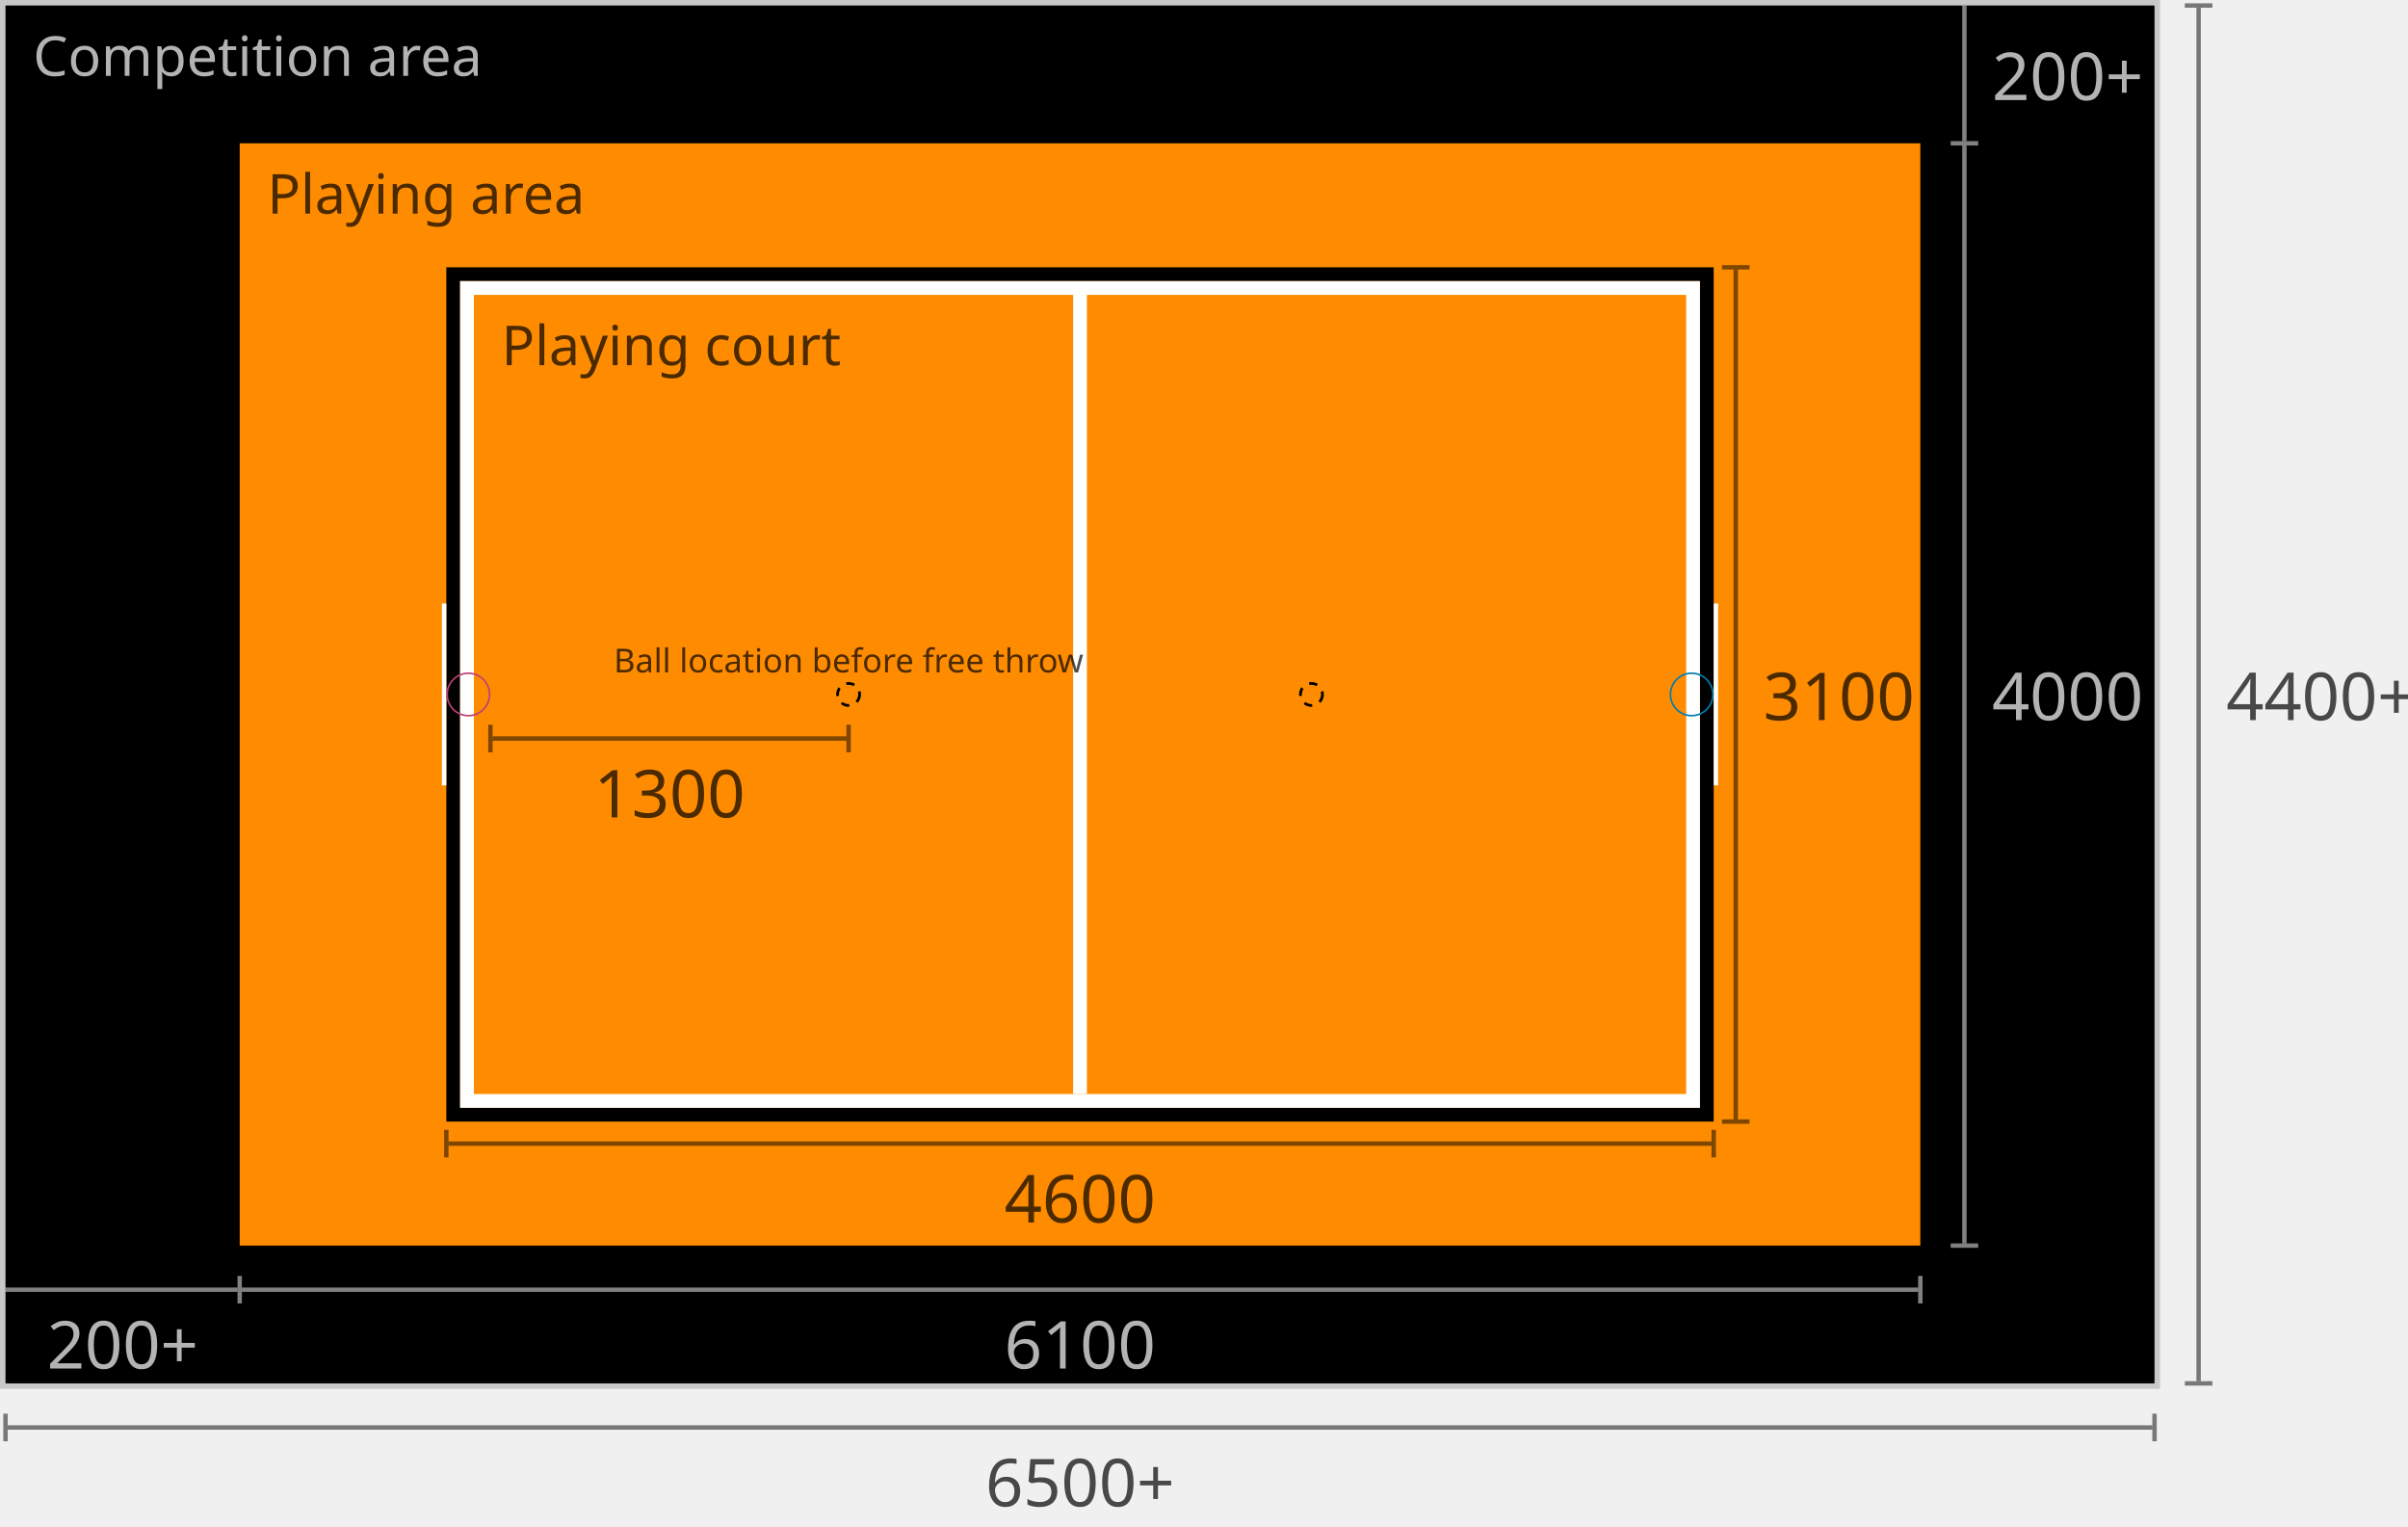
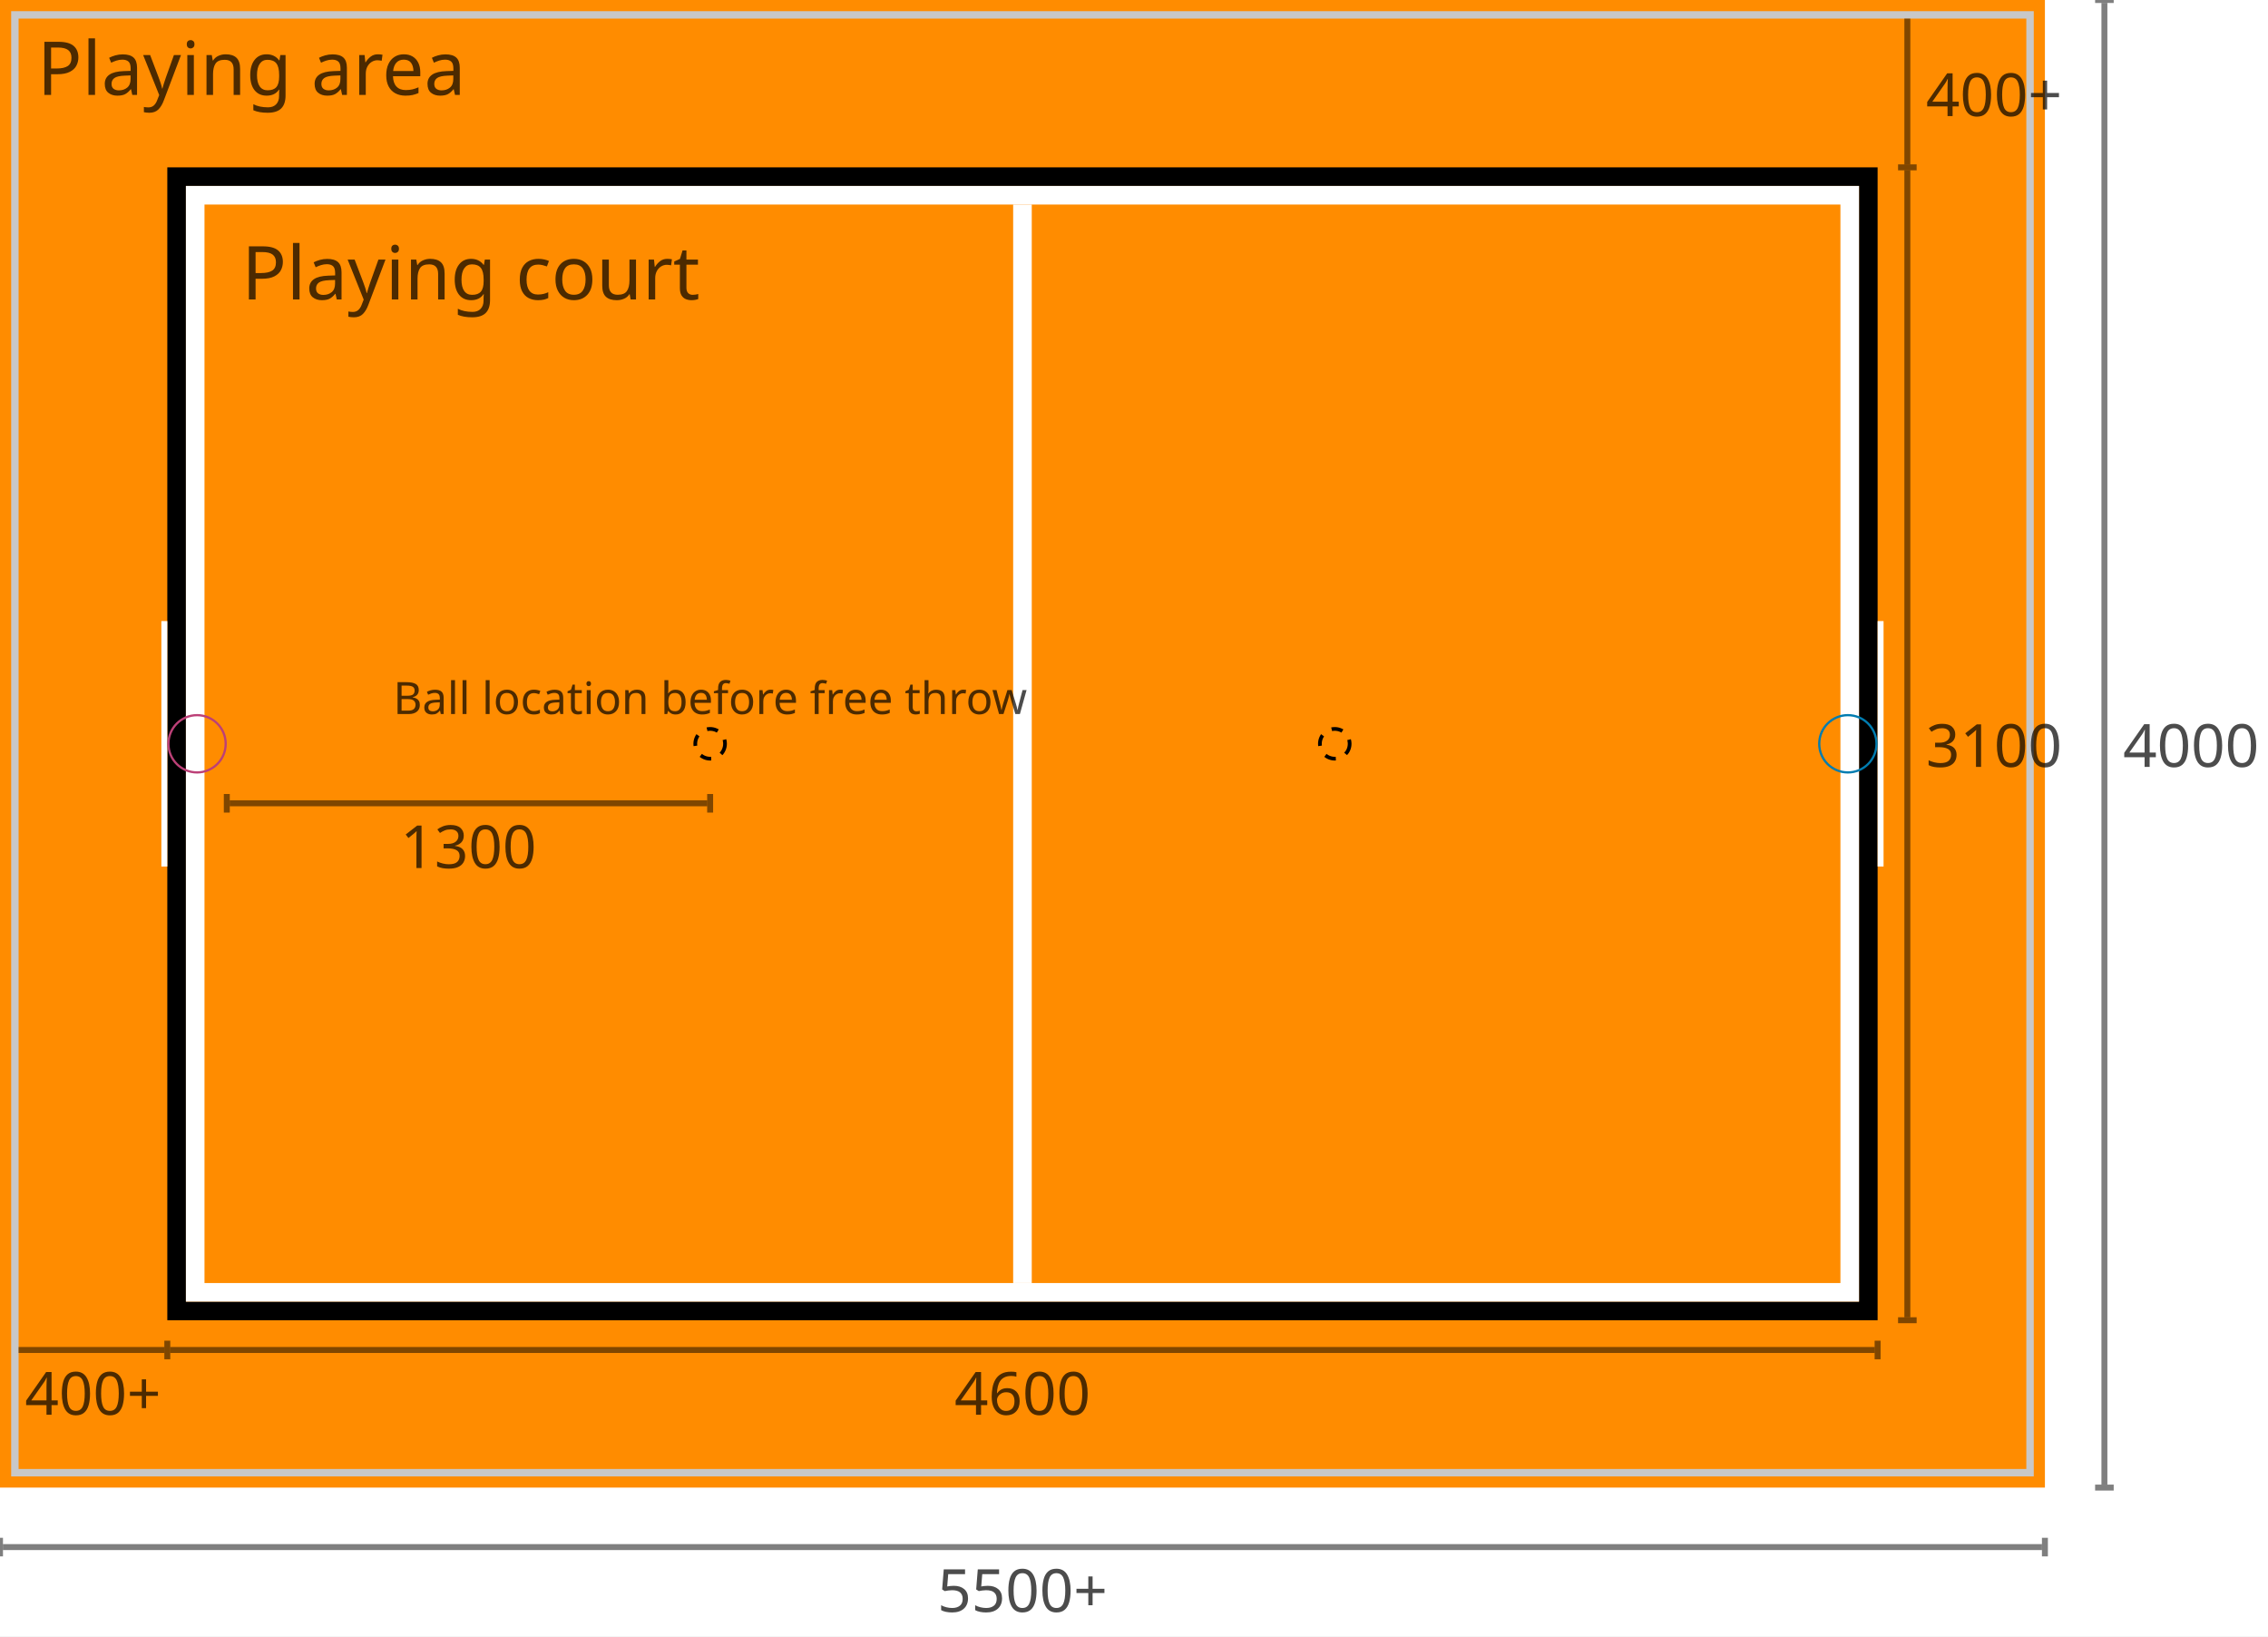
- <svg xmlns="http://www.w3.org/2000/svg" viewBox="0 0 8740 5540">
+ <svg xmlns="http://www.w3.org/2000/svg" viewBox="0 0 6100 4400">
+   <rect x="0" y="0" width="6100" height="4400" fill="white" stroke="none" stroke-width="0" />
  <g>
    <g transform="translate(0, 0)">
-       <g transform="translate(20, 20)">
-         <rect x="0" y="0" width="7800" height="5000" fill="black" stroke="none" stroke-width="0" />
+       <g transform="translate(0, 0)">
+         <rect x="0" y="0" width="5500" height="4000" fill="darkorange" stroke="none" stroke-width="0" />
      </g>
-       <g transform="translate(0, 0)">
-         <rect x="10" y="10" width="7820" height="5020" fill="black" stroke="rgb(200, 200, 200)" stroke-width="20" />
+       <g transform="translate(30, 30)">
+         <rect x="10" y="10" width="5420" height="3920" fill="none" stroke="rgb(200, 200, 200)" stroke-width="20" />
      </g>
-       <g transform="translate(870, 520)">
-         <rect x="0" y="0" width="6100" height="4000" fill="darkorange" stroke="none" stroke-width="0" />
-       </g>
-       <g transform="translate(1620, 970)">
+       <g transform="translate(450, 450)">
        <rect x="0" y="0" width="4600" height="3100" fill="darkorange" stroke="none" stroke-width="0" />
        <rect x="25" y="25" width="4550" height="3050" fill="none" stroke="black" stroke-width="50" />
        <rect x="75" y="75" width="4450" height="2950" fill="none" stroke="white" stroke-width="50" />
        <line x1="2300" y1="100" x2="2300" y2="3000" stroke="white" stroke-width="50" />
      </g>
-       <g transform="translate(1604, 2190) rotate(0)">
+       <g transform="translate(434, 1670) rotate(0)">
        <rect x="0" y="0" width="16" height="660" fill="white" stroke="none" stroke-width="0" />
        <circle cx="96" cy="330" r="77" fill="none" stroke="rgb(188, 64, 119)" stroke-width="6" stroke-dasharray="none" />
      </g>
-       <g transform="translate(6236, 2850) rotate(180)">
+       <g transform="translate(5066, 2330) rotate(180)">
        <rect x="0" y="0" width="16" height="660" fill="white" stroke="none" stroke-width="0" />
        <circle cx="96" cy="330" r="77" fill="none" stroke="rgb(0,124,176)" stroke-width="6" stroke-dasharray="none" />
      </g>
    </g>
    <g>
      <g>
        <g>
-           <line x1="28" y1="5180" x2="7812" y2="5180" stroke="rgba(0,0,0,0.5)" stroke-width="16" />
-           <line x1="20" y1="5130" x2="20" y2="5230" stroke="rgba(0,0,0,0.5)" stroke-width="16" />
-           <line x1="7820" y1="5130" x2="7820" y2="5230" stroke="rgba(0,0,0,0.5)" stroke-width="16" />
+           <line x1="50" y1="3630" x2="442" y2="3630" stroke="rgba(0,0,0,0.5)" stroke-width="16" />
        </g>
-         <text x="3920" y="5280" font-size="240" fill="rgba(0,0,0,0.7)" text-anchor="middle" dominant-baseline="hanging" font-family="sans-serif">
-           6500+
+         <text x="250" y="3680" font-size="160" fill="rgba(0,0,0,0.7)" text-anchor="middle" dominant-baseline="hanging" font-family="sans-serif">
+           400+
        </text>
      </g>
      <g>
        <g>
-           <line x1="7980" y1="5012" x2="7980" y2="28" stroke="rgba(0,0,0,0.5)" stroke-width="16" />
-           <line x1="7930" y1="5020" x2="8030" y2="5020" stroke="rgba(0,0,0,0.5)" stroke-width="16" />
-           <line x1="7930" y1="20" x2="8030" y2="20" stroke="rgba(0,0,0,0.5)" stroke-width="16" />
+           <line x1="5130" y1="442" x2="5130" y2="50" stroke="rgba(0,0,0,0.5)" stroke-width="16" />
        </g>
-         <text x="8080" y="2520" font-size="240" fill="rgba(0,0,0,0.7)" text-anchor="start" dominant-baseline="central" font-family="sans-serif">
-           4400+
+         <text x="5180" y="250" font-size="160" fill="rgba(0,0,0,0.7)" text-anchor="start" dominant-baseline="central" font-family="sans-serif">
+           400+
        </text>
      </g>
      <g>
        <g>
-           <line x1="20" y1="4680" x2="862" y2="4680" stroke="rgba(255,255,255,0.5)" stroke-width="16" />
+           <line x1="8" y1="4160" x2="5492" y2="4160" stroke="rgba(0,0,0,0.5)" stroke-width="16" />
+           <line x1="-1.5308084989341915e-15" y1="4135" x2="1.5308084989341915e-15" y2="4185" stroke="rgba(0,0,0,0.5)" stroke-width="16" />
+           <line x1="5500" y1="4135" x2="5500" y2="4185" stroke="rgba(0,0,0,0.5)" stroke-width="16" />
        </g>
-         <text x="445" y="4780" font-size="240" fill="rgba(255,255,255,0.7)" text-anchor="middle" dominant-baseline="hanging" font-family="sans-serif">
-           200+
+         <text x="2750" y="4210" font-size="160" fill="rgba(0,0,0,0.7)" text-anchor="middle" dominant-baseline="hanging" font-family="sans-serif">
+           5500+
        </text>
      </g>
      <g>
        <g>
-           <line x1="7130" y1="512" x2="7130" y2="20" stroke="rgba(255,255,255,0.5)" stroke-width="16" />
+           <line x1="5660" y1="3992" x2="5660" y2="8" stroke="rgba(0,0,0,0.5)" stroke-width="16" />
+           <line x1="5635" y1="4000" x2="5685" y2="4000" stroke="rgba(0,0,0,0.5)" stroke-width="16" />
+           <line x1="5635" y1="0" x2="5685" y2="0" stroke="rgba(0,0,0,0.5)" stroke-width="16" />
        </g>
-         <text x="7230" y="270" font-size="240" fill="rgba(255,255,255,0.7)" text-anchor="start" dominant-baseline="central" font-family="sans-serif">
-           200+
-         </text>
-       </g>
-       <g>
-         <g>
-           <line x1="878" y1="4680" x2="6962" y2="4680" stroke="rgba(255,255,255,0.5)" stroke-width="16" />
-           <line x1="870" y1="4630" x2="870" y2="4730" stroke="rgba(255,255,255,0.5)" stroke-width="16" />
-           <line x1="6970" y1="4630" x2="6970" y2="4730" stroke="rgba(255,255,255,0.5)" stroke-width="16" />
-         </g>
-         <text x="3920" y="4780" font-size="240" fill="rgba(255,255,255,0.7)" text-anchor="middle" dominant-baseline="hanging" font-family="sans-serif">
-           6100
-         </text>
-       </g>
-       <g>
-         <g>
-           <line x1="7130" y1="4512" x2="7130" y2="528" stroke="rgba(255,255,255,0.5)" stroke-width="16" />
-           <line x1="7080" y1="4520" x2="7180" y2="4520" stroke="rgba(255,255,255,0.5)" stroke-width="16" />
-           <line x1="7080" y1="520" x2="7180" y2="520" stroke="rgba(255,255,255,0.5)" stroke-width="16" />
-         </g>
-         <text x="7230" y="2520" font-size="240" fill="rgba(255,255,255,0.7)" text-anchor="start" dominant-baseline="central" font-family="sans-serif">
+         <text x="5710" y="2000" font-size="160" fill="rgba(0,0,0,0.7)" text-anchor="start" dominant-baseline="central" font-family="sans-serif">
          4000
        </text>
      </g>
      <g>
        <g>
-           <line x1="1628" y1="4150" x2="6212" y2="4150" stroke="rgba(0,0,0,0.5)" stroke-width="16" />
-           <line x1="1620" y1="4100" x2="1620" y2="4200" stroke="rgba(0,0,0,0.5)" stroke-width="16" />
-           <line x1="6220" y1="4100" x2="6220" y2="4200" stroke="rgba(0,0,0,0.5)" stroke-width="16" />
+           <line x1="458" y1="3630" x2="5042" y2="3630" stroke="rgba(0,0,0,0.5)" stroke-width="16" />
+           <line x1="450" y1="3605" x2="450" y2="3655" stroke="rgba(0,0,0,0.5)" stroke-width="16" />
+           <line x1="5050" y1="3605" x2="5050" y2="3655" stroke="rgba(0,0,0,0.5)" stroke-width="16" />
        </g>
-         <text x="3920" y="4250" font-size="240" fill="rgba(0,0,0,0.7)" text-anchor="middle" dominant-baseline="hanging" font-family="sans-serif">
+         <text x="2750" y="3680" font-size="160" fill="rgba(0,0,0,0.7)" text-anchor="middle" dominant-baseline="hanging" font-family="sans-serif">
          4600
        </text>
      </g>
      <g>
        <g>
-           <line x1="6300" y1="4062" x2="6300" y2="978" stroke="rgba(0,0,0,0.5)" stroke-width="16" />
-           <line x1="6250" y1="4070" x2="6350" y2="4070" stroke="rgba(0,0,0,0.5)" stroke-width="16" />
-           <line x1="6250" y1="970" x2="6350" y2="970" stroke="rgba(0,0,0,0.5)" stroke-width="16" />
+           <line x1="5130" y1="3542" x2="5130" y2="458" stroke="rgba(0,0,0,0.5)" stroke-width="16" />
+           <line x1="5105" y1="3550" x2="5155" y2="3550" stroke="rgba(0,0,0,0.5)" stroke-width="16" />
+           <line x1="5105" y1="450" x2="5155" y2="450" stroke="rgba(0,0,0,0.5)" stroke-width="16" />
        </g>
-         <text x="6400" y="2520" font-size="240" fill="rgba(0,0,0,0.7)" text-anchor="start" dominant-baseline="central" font-family="sans-serif">
+         <text x="5180" y="2000" font-size="160" fill="rgba(0,0,0,0.7)" text-anchor="start" dominant-baseline="central" font-family="sans-serif">
          3100
        </text>
      </g>
-       <circle cx="3080" cy="2520" r="40" fill="none" stroke="black" stroke-width="10" stroke-dasharray="30" />
-       <circle cx="4760" cy="2520" r="40" fill="none" stroke="black" stroke-width="10" stroke-dasharray="30" />
+       <circle cx="1910" cy="2000" r="40" fill="none" stroke="black" stroke-width="10" stroke-dasharray="30" />
+       <circle cx="3590" cy="2000" r="40" fill="none" stroke="black" stroke-width="10" stroke-dasharray="30" />
      <g>
        <g>
-           <line x1="1788" y1="2680" x2="3072" y2="2680" stroke="rgba(0,0,0,0.5)" stroke-width="16" />
-           <line x1="1780" y1="2630" x2="1780" y2="2730" stroke="rgba(0,0,0,0.5)" stroke-width="16" />
-           <line x1="3080" y1="2630" x2="3080" y2="2730" stroke="rgba(0,0,0,0.5)" stroke-width="16" />
+           <line x1="618" y1="2160" x2="1902" y2="2160" stroke="rgba(0,0,0,0.5)" stroke-width="16" />
+           <line x1="610" y1="2135" x2="610" y2="2185" stroke="rgba(0,0,0,0.5)" stroke-width="16" />
+           <line x1="1910" y1="2135" x2="1910" y2="2185" stroke="rgba(0,0,0,0.5)" stroke-width="16" />
        </g>
-         <text x="2430" y="2780" font-size="240" fill="rgba(0,0,0,0.7)" text-anchor="middle" dominant-baseline="hanging" font-family="sans-serif">
+         <text x="1260" y="2210" font-size="160" fill="rgba(0,0,0,0.7)" text-anchor="middle" dominant-baseline="hanging" font-family="sans-serif">
          1300
        </text>
      </g>
-       <text x="3080" y="2440" font-size="120" fill="rgba(0,0,0,0.7)" text-anchor="middle" dominant-baseline="baseline" font-family="sans-serif">
+       <text x="1910" y="1920" font-size="120" fill="rgba(0,0,0,0.7)" text-anchor="middle" dominant-baseline="baseline" font-family="sans-serif">
        Ball location before free throw
      </text>
-       <text x="120" y="120" font-size="200" fill="rgba(255,255,255,0.7)" text-anchor="start" dominant-baseline="hanging" font-family="sans-serif">
-         Competition area
-       </text>
-       <text x="970" y="620" font-size="200" fill="rgba(0,0,0,0.7)" text-anchor="start" dominant-baseline="hanging" font-family="sans-serif">
+       <text x="100" y="100" font-size="200" fill="rgba(0,0,0,0.7)" text-anchor="start" dominant-baseline="hanging" font-family="sans-serif">
        Playing area
      </text>
-       <text x="1820" y="1170" font-size="200" fill="rgba(0,0,0,0.7)" text-anchor="start" dominant-baseline="hanging" font-family="sans-serif">
+       <text x="650" y="650" font-size="200" fill="rgba(0,0,0,0.7)" text-anchor="start" dominant-baseline="hanging" font-family="sans-serif">
        Playing court
      </text>
    </g>
  </g>
</svg>
